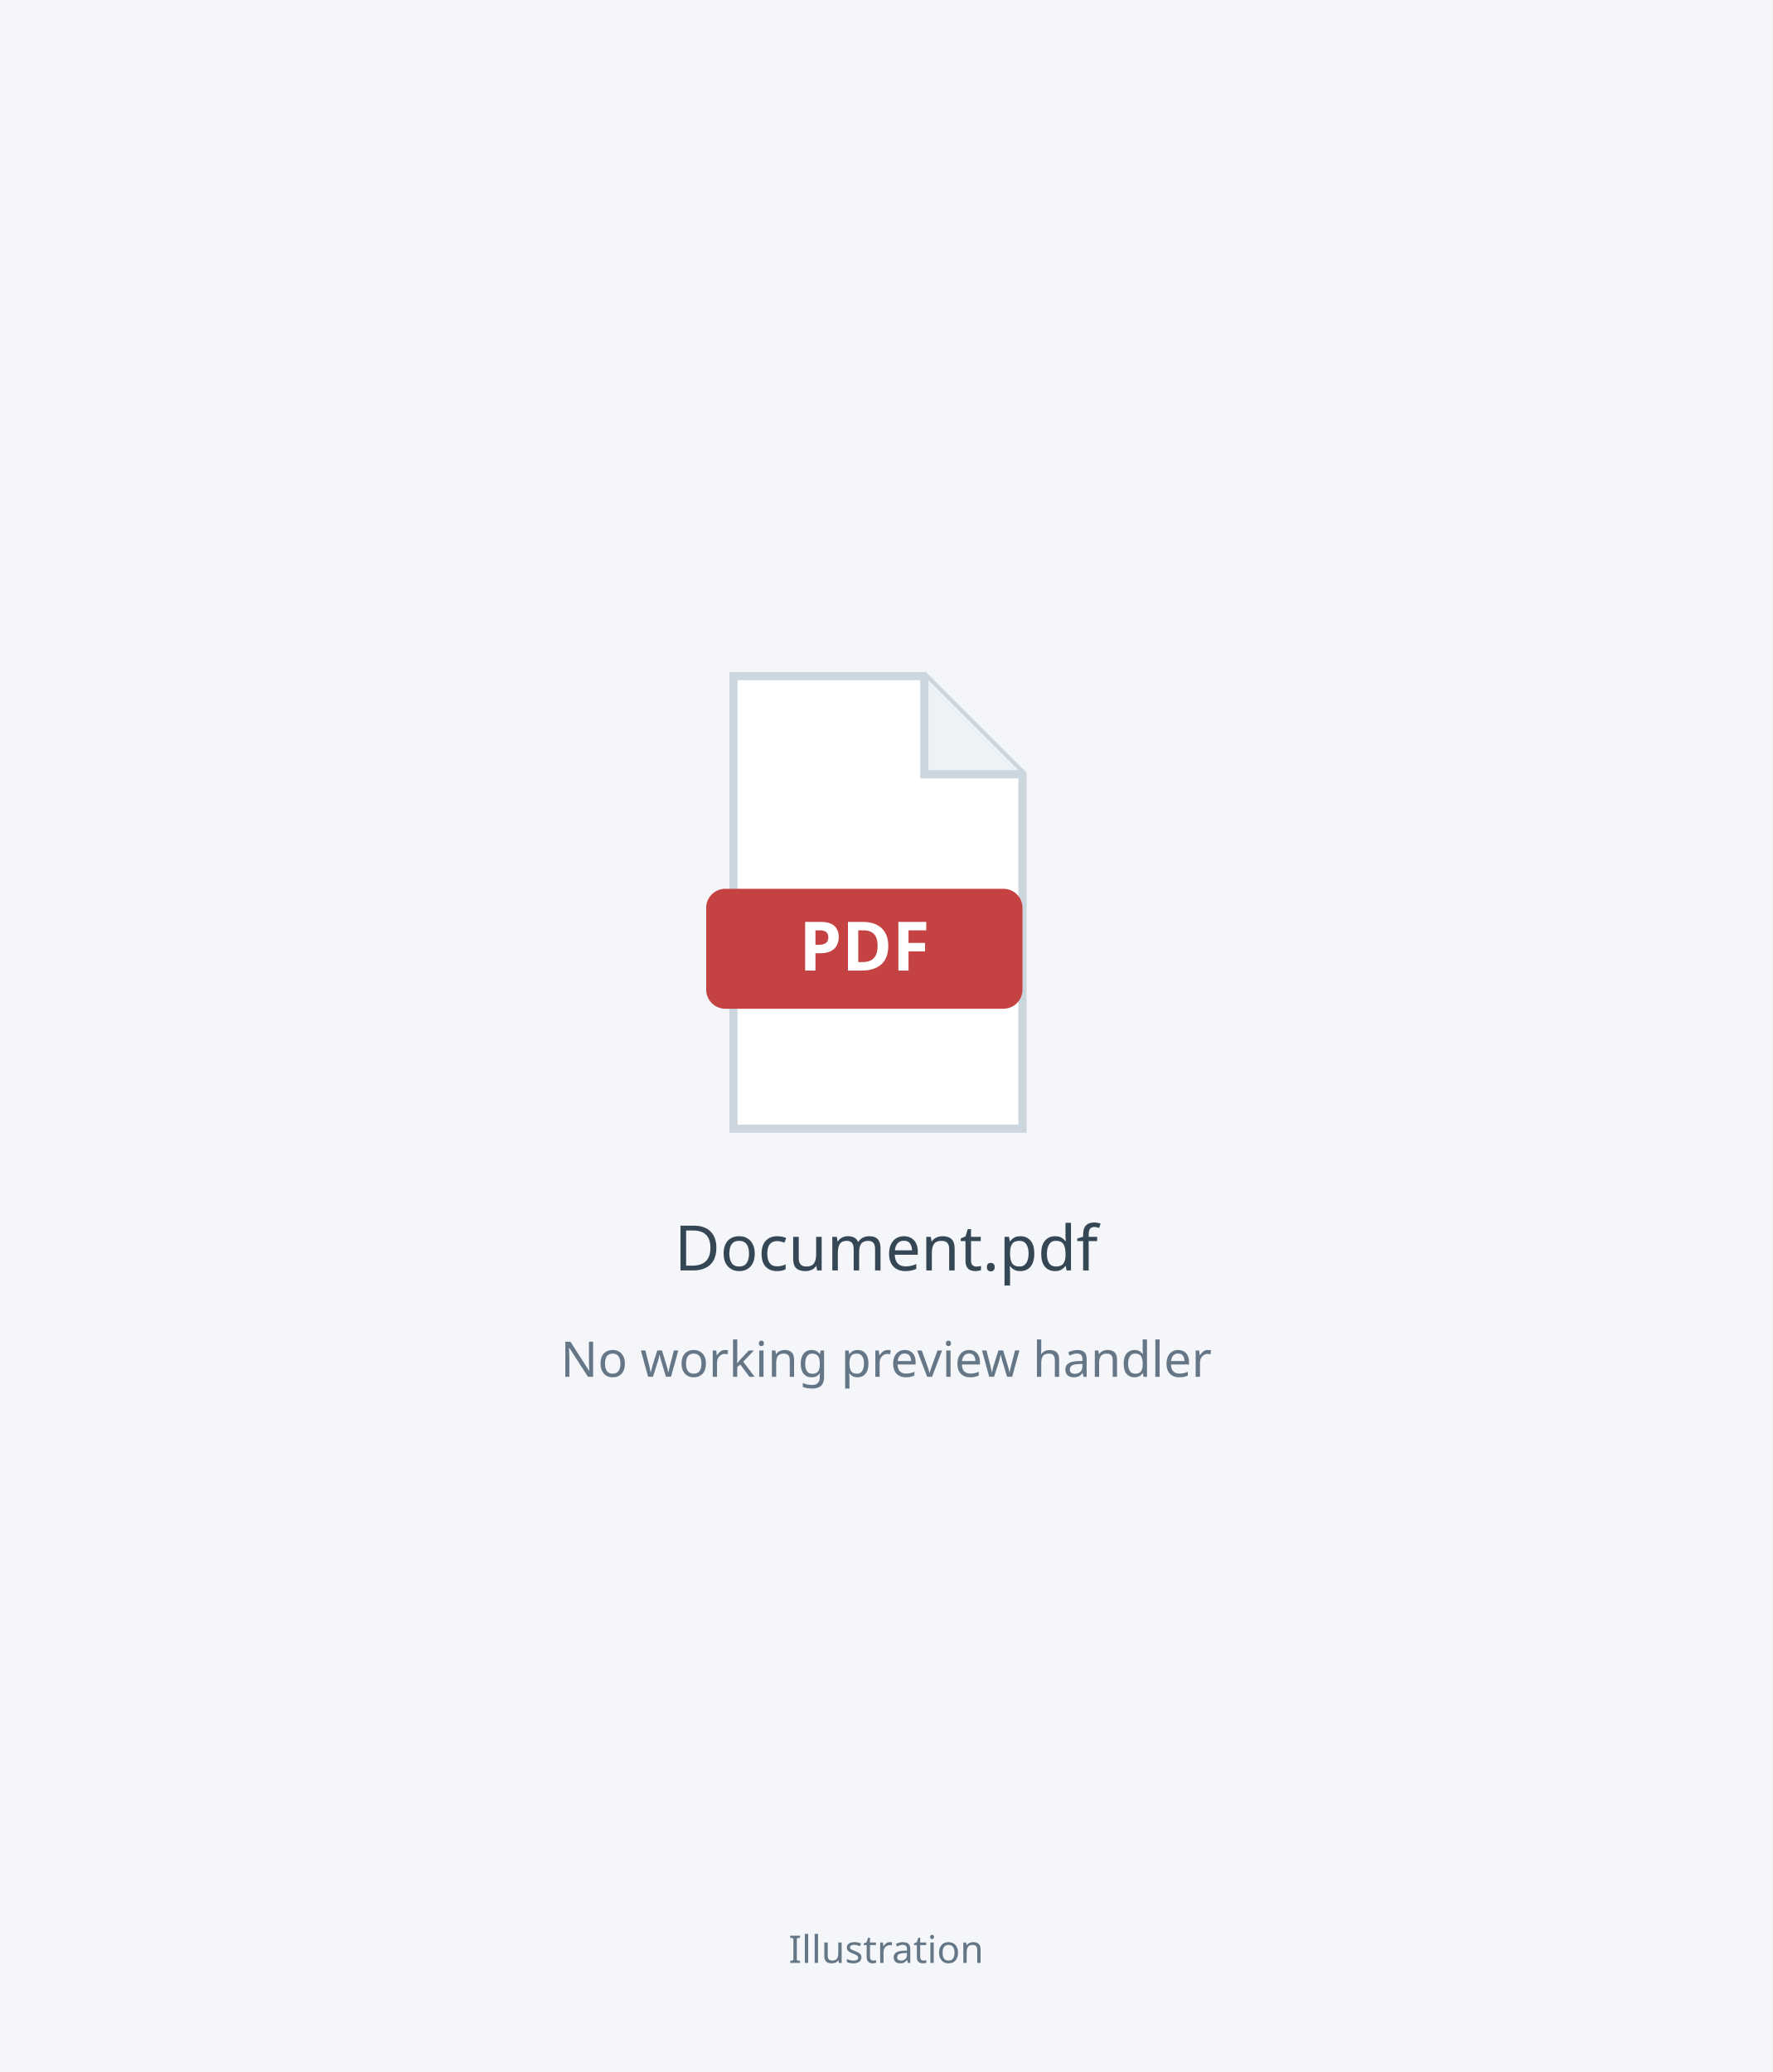
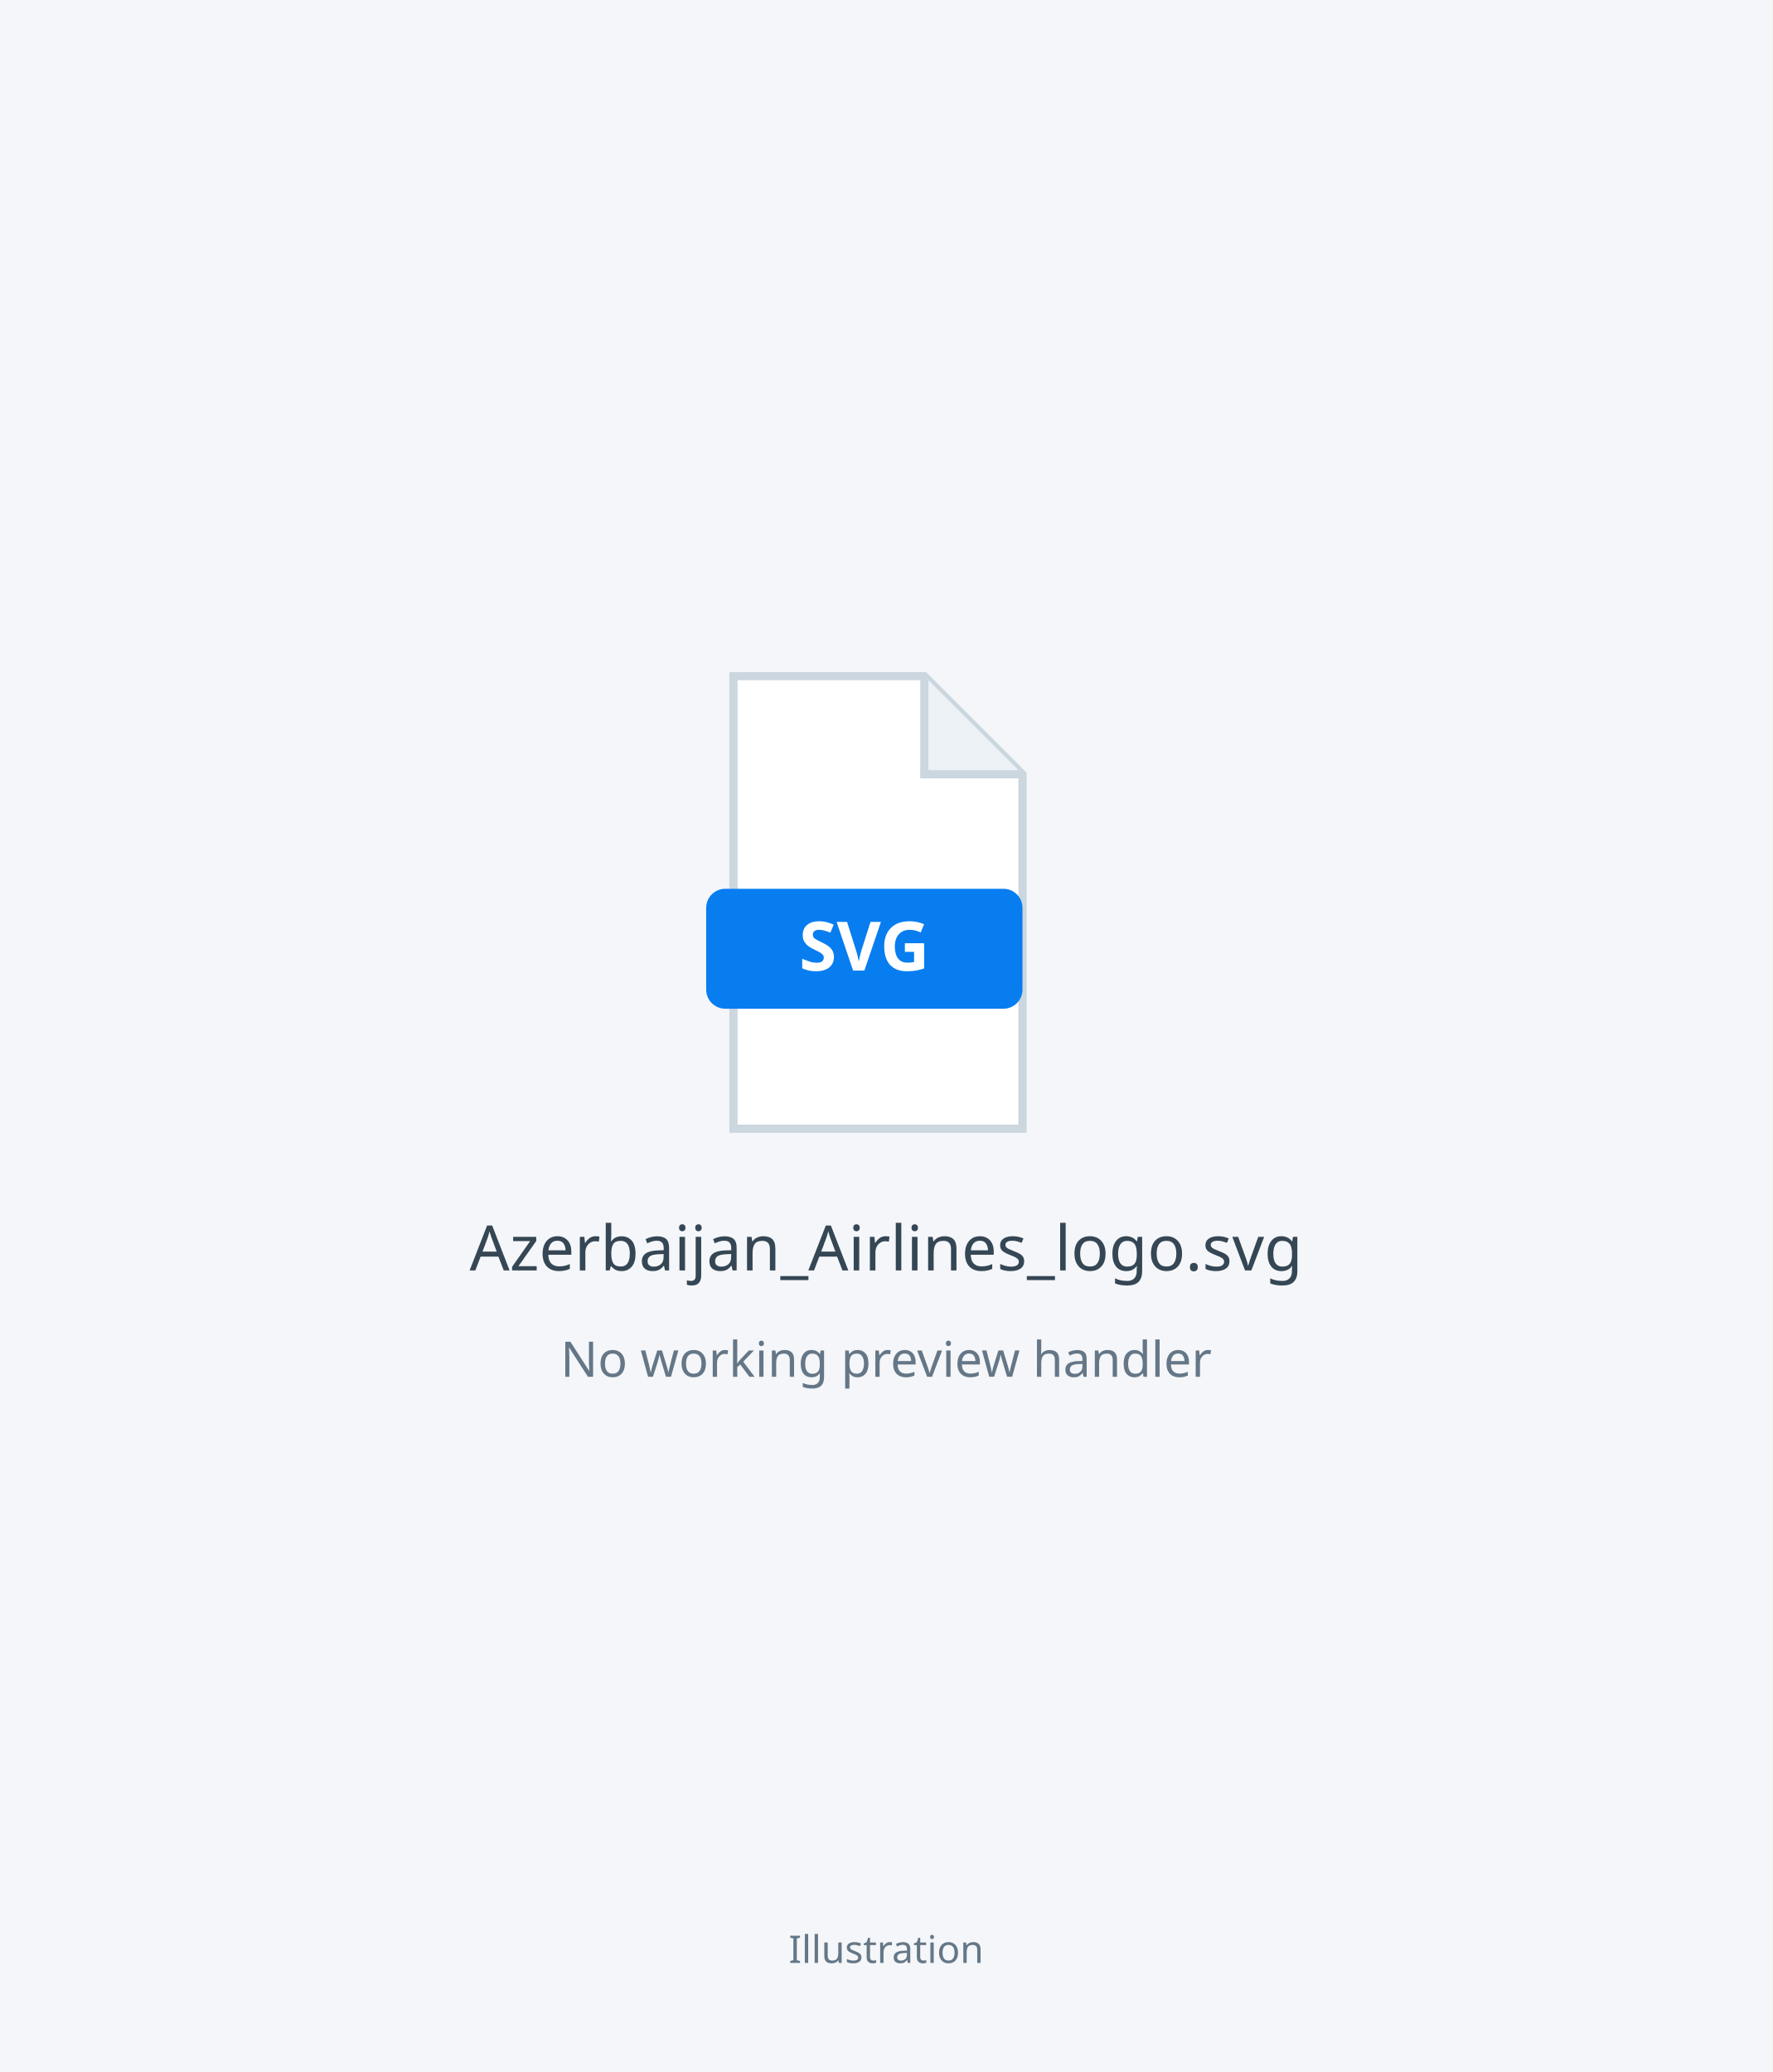
<svg xmlns="http://www.w3.org/2000/svg" width="650" height="760" viewBox="0 0 650 760">
  <rect width="650" height="760" fill="#f4f6f9" />
  <g transform="translate(259 246)">
    <path d="M10 2h70l36 36v130H10z" fill="white" stroke="#cbd6df" stroke-width="3" />
    <path d="M80 2v36h36" fill="#edf2f7" stroke="#cbd6df" stroke-width="3" />
-     <rect y="80" width="116" height="44" rx="7" fill="#c44242" />
-     <text x="58" y="110" text-anchor="middle" font-family="sans-serif" font-size="25" font-weight="bold" fill="white">PDF</text>
+     <rect y="80" width="116" height="44" rx="7" fill="#087df0" />
+     <text x="58" y="110" text-anchor="middle" font-family="sans-serif" font-size="25" font-weight="bold" fill="white">SVG</text>
  </g>
-   <text x="325" y="466" text-anchor="middle" font-family="sans-serif" font-size="23" fill="#354654">Document.pdf</text>
+   <text x="325" y="466" text-anchor="middle" font-family="sans-serif" font-size="23" fill="#354654">Azerbaijan_Airlines_logo.svg</text>
  <text x="325" y="505" text-anchor="middle" font-family="sans-serif" font-size="18" fill="#657787">No working preview handler</text>
  <text x="325" y="720" text-anchor="middle" font-family="sans-serif" font-size="14" fill="#657787">Illustration</text>
</svg>
